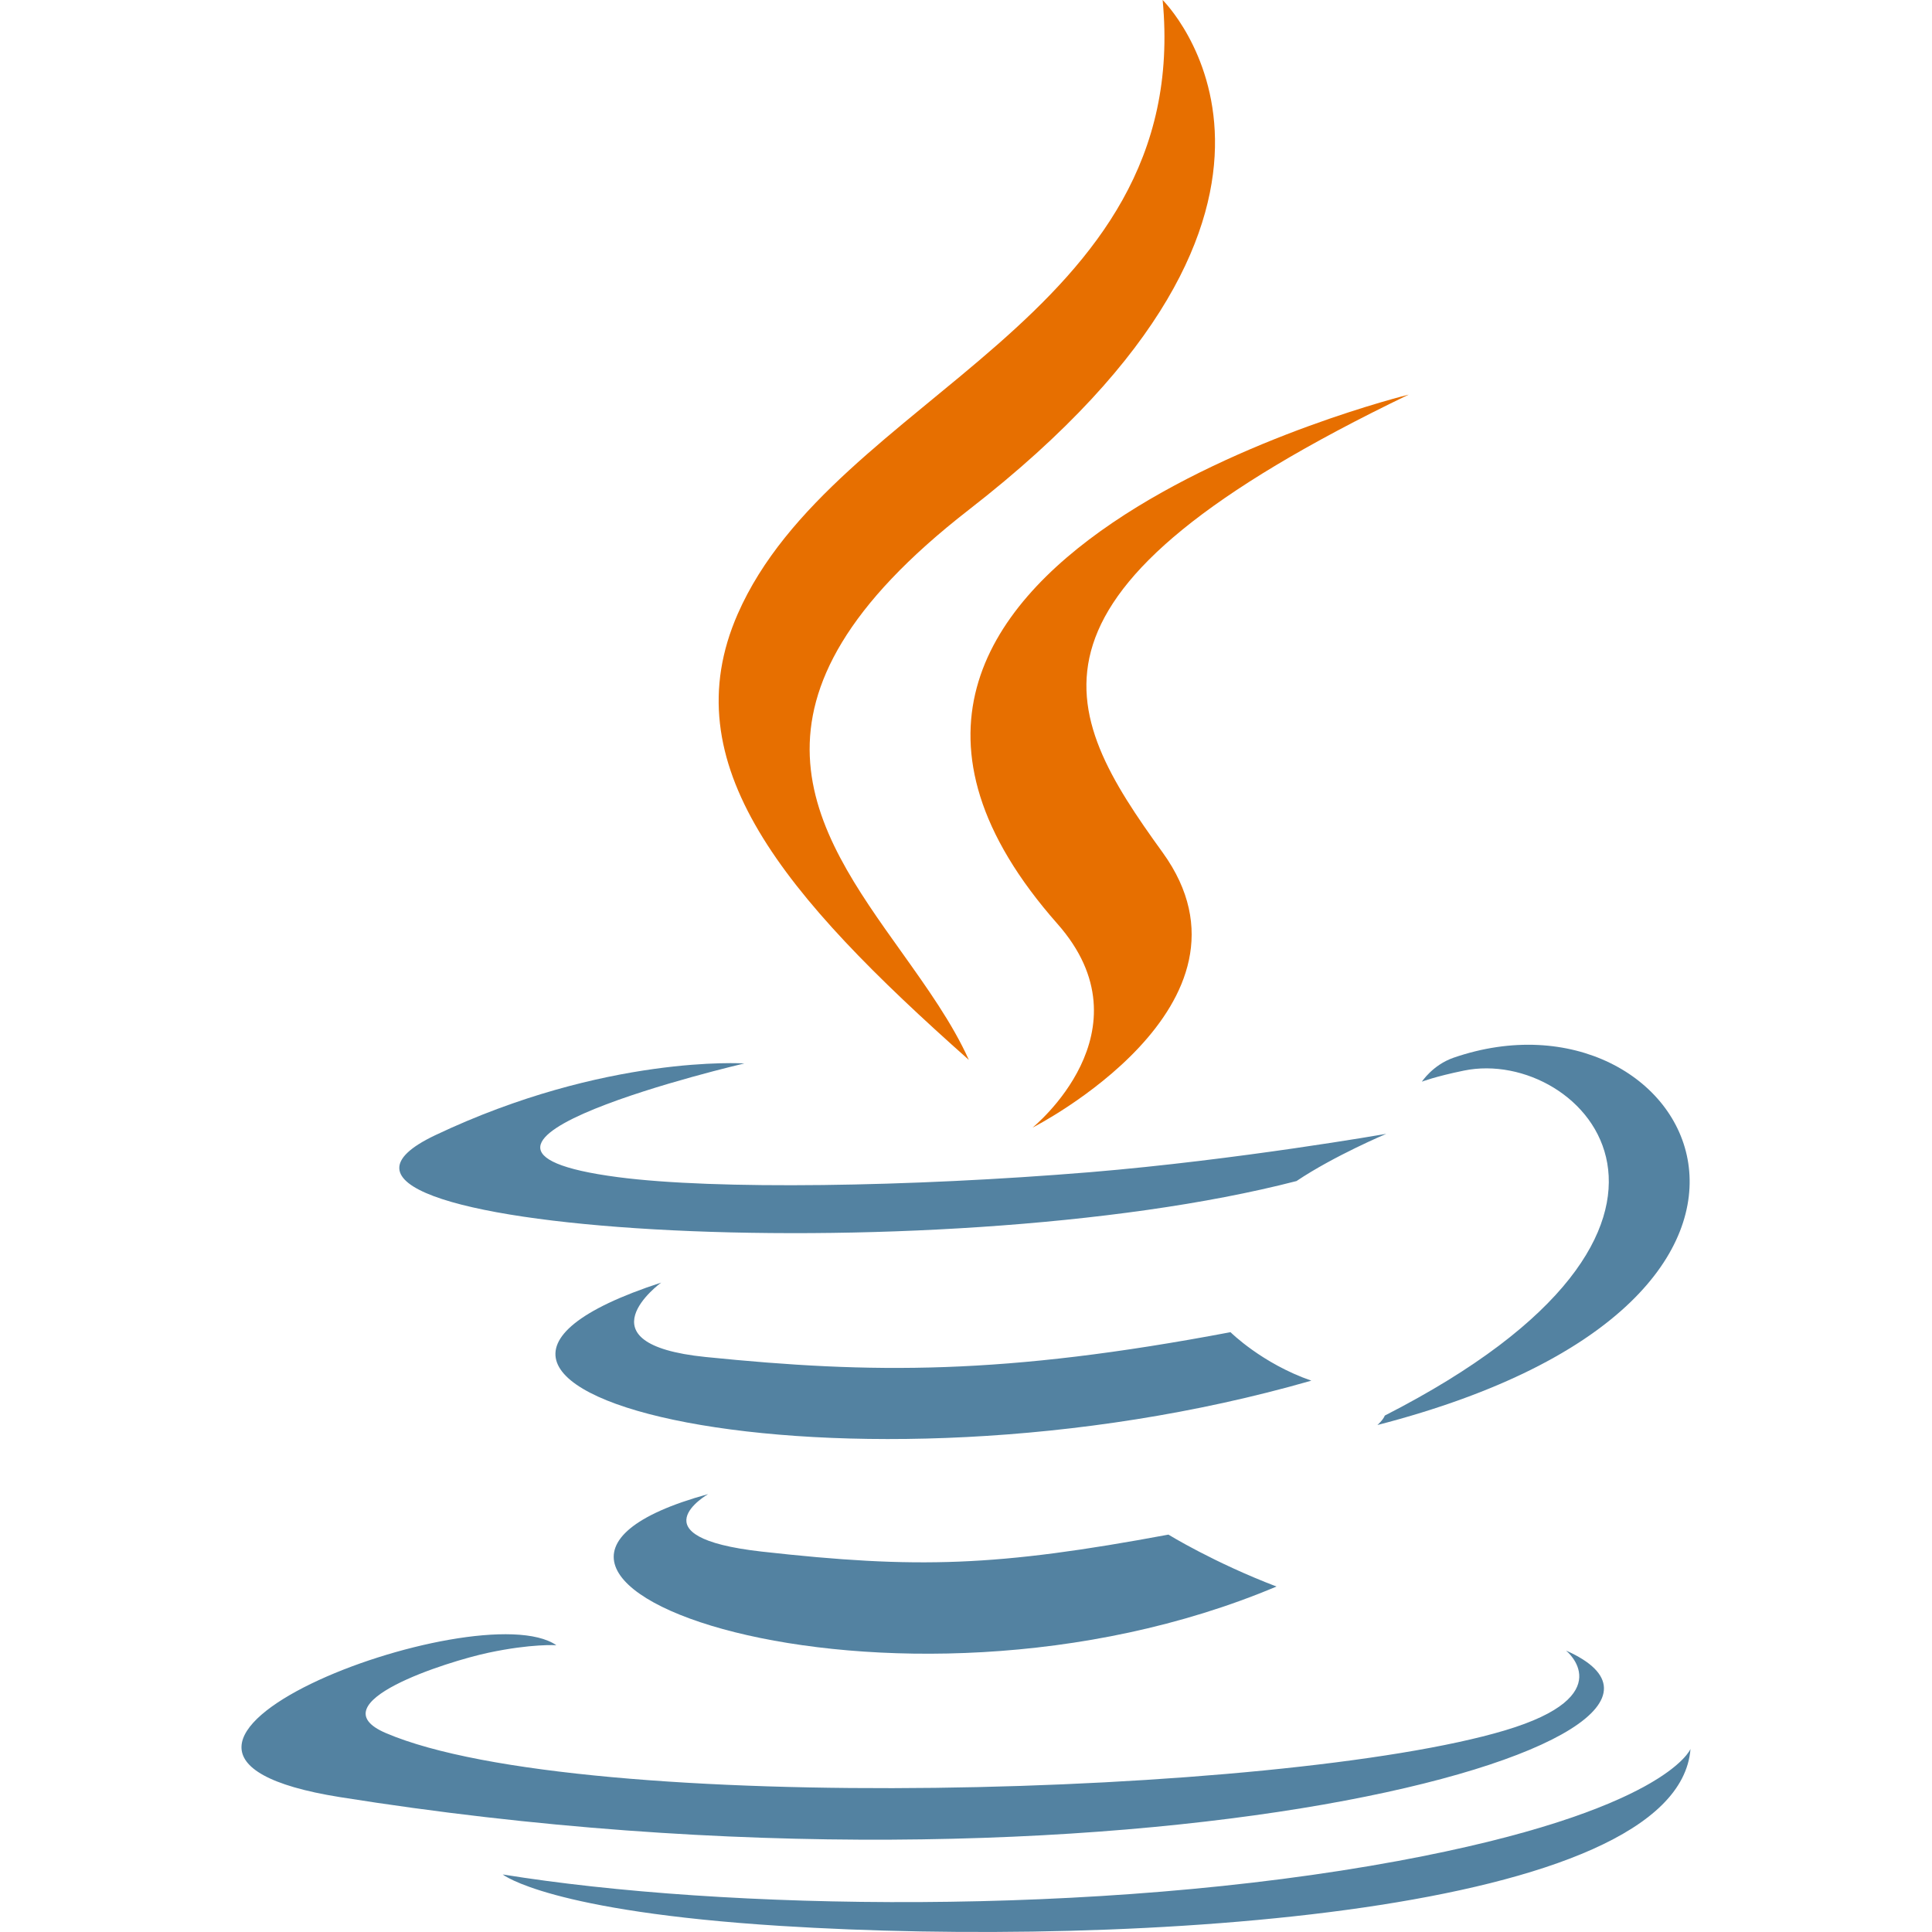
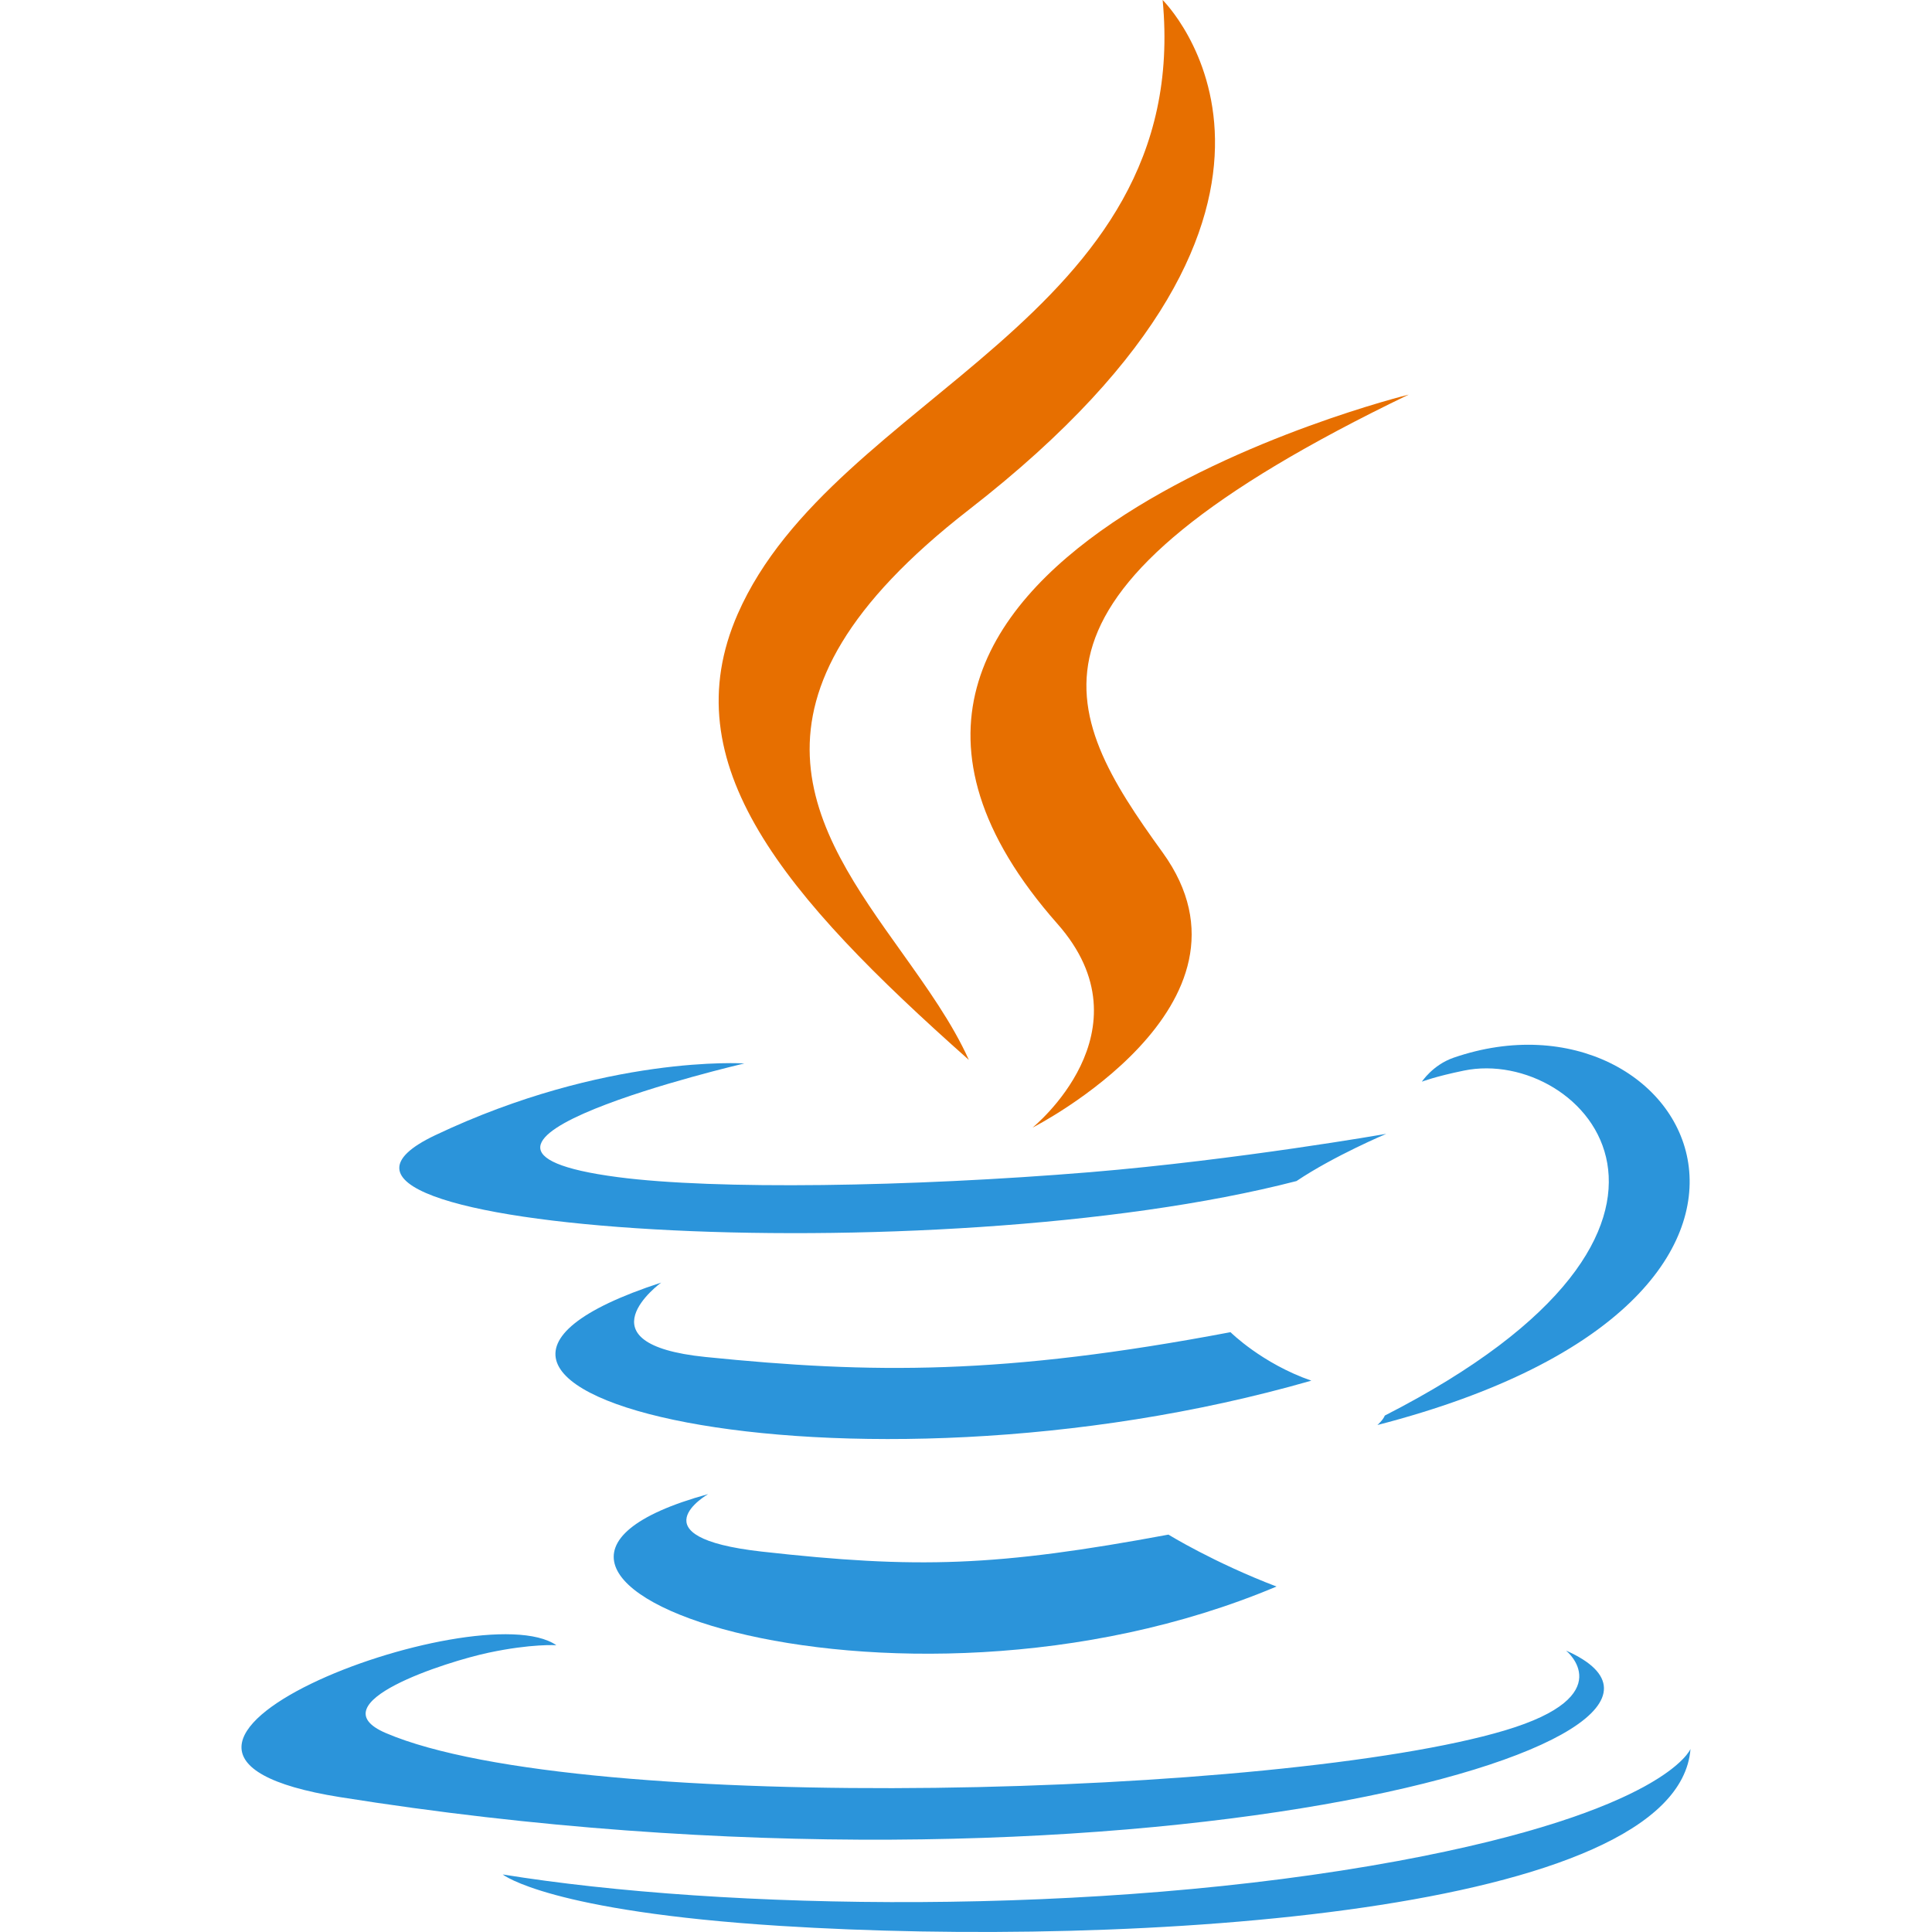
<svg xmlns="http://www.w3.org/2000/svg" viewBox="0 0 32 32" fill="none">
  <g id="SVGRepo_bgCarrier" stroke-width="0" />
  <g id="SVGRepo_tracerCarrier" stroke-linecap="round" stroke-linejoin="round" />
  <g id="SVGRepo_iconCarrier">
    <path d="M16.05 8.441C22.638 3.326 19.257 0 19.257 0C19.76 5.287 13.813 6.536 12.219 10.169C11.131 12.649 12.964 14.819 16.047 17.555C15.775 16.949 15.354 16.361 14.929 15.764C13.477 13.731 11.964 11.613 16.05 8.441Z" fill="#E76F00" />
    <path d="M17.102 18.677C17.102 18.677 19.084 17.078 17.514 15.301C12.193 9.272 23.333 6.536 23.333 6.536C16.532 9.812 17.547 11.757 19.257 14.12C21.087 16.654 17.102 18.677 17.102 18.677Z" fill="#E76F00" />
-     <path d="M22.937 23.446C29.042 20.326 26.22 17.328 24.249 17.732C23.766 17.831 23.551 17.916 23.551 17.916C23.551 17.916 23.73 17.64 24.073 17.52C27.971 16.173 30.968 21.495 22.814 23.603C22.814 23.603 22.909 23.52 22.937 23.446Z" fill="#5382A1" />
-     <path d="M10.233 19.497C6.413 18.995 12.328 17.614 12.328 17.614C12.328 17.614 10.031 17.462 7.206 18.804C3.866 20.393 15.468 21.116 21.474 19.562C22.098 19.143 22.961 18.78 22.961 18.78C22.961 18.78 20.504 19.211 18.056 19.415C15.061 19.661 11.846 19.709 10.233 19.497Z" fill="#5382A1" />
-     <path d="M11.686 22.476C9.556 22.259 10.951 21.244 10.951 21.244C5.439 23.043 14.018 25.083 21.72 22.868C20.901 22.584 20.381 22.065 20.381 22.065C16.616 22.778 14.441 22.755 11.686 22.476Z" fill="#5382A1" />
-     <path d="M12.614 25.699C10.486 25.459 11.729 24.747 11.729 24.747C6.726 26.122 14.773 28.962 21.143 26.278C20.1 25.879 19.353 25.418 19.353 25.418C16.511 25.947 15.193 25.988 12.614 25.699Z" fill="#5382A1" />
-     <path d="M25.939 27.339C25.939 27.339 26.859 28.084 24.925 28.661C21.248 29.757 9.621 30.087 6.391 28.705C5.23 28.208 7.407 27.519 8.092 27.374C8.806 27.222 9.215 27.25 9.215 27.25C7.923 26.356 0.868 29.007 5.631 29.766C18.619 31.837 29.308 28.833 25.939 27.339Z" fill="#5382A1" />
-     <path d="M28 28.968C27.787 31.695 18.788 32.268 12.927 31.899C9.104 31.658 8.338 31.056 8.327 31.047C11.986 31.64 18.155 31.748 23.157 30.823C27.59 30.002 28 28.968 28 28.968Z" fill="#5382A1" />
+     <path d="M22.937 23.446C29.042 20.326 26.22 17.328 24.249 17.732C23.766 17.831 23.551 17.916 23.551 17.916C23.551 17.916 23.73 17.64 24.073 17.52C27.971 16.173 30.968 21.495 22.814 23.603C22.814 23.603 22.909 23.52 22.937 23.446Z" fill="#2b94da" />
+     <path d="M10.233 19.497C6.413 18.995 12.328 17.614 12.328 17.614C12.328 17.614 10.031 17.462 7.206 18.804C3.866 20.393 15.468 21.116 21.474 19.562C22.098 19.143 22.961 18.78 22.961 18.78C22.961 18.78 20.504 19.211 18.056 19.415C15.061 19.661 11.846 19.709 10.233 19.497Z" fill="#2b94da" />
+     <path d="M11.686 22.476C9.556 22.259 10.951 21.244 10.951 21.244C5.439 23.043 14.018 25.083 21.72 22.868C20.901 22.584 20.381 22.065 20.381 22.065C16.616 22.778 14.441 22.755 11.686 22.476Z" fill="#2b94da" />
+     <path d="M12.614 25.699C10.486 25.459 11.729 24.747 11.729 24.747C6.726 26.122 14.773 28.962 21.143 26.278C20.1 25.879 19.353 25.418 19.353 25.418C16.511 25.947 15.193 25.988 12.614 25.699Z" fill="#2b94da" />
+     <path d="M25.939 27.339C25.939 27.339 26.859 28.084 24.925 28.661C21.248 29.757 9.621 30.087 6.391 28.705C5.23 28.208 7.407 27.519 8.092 27.374C8.806 27.222 9.215 27.25 9.215 27.25C7.923 26.356 0.868 29.007 5.631 29.766C18.619 31.837 29.308 28.833 25.939 27.339Z" fill="#2b94da" />
+     <path d="M28 28.968C27.787 31.695 18.788 32.268 12.927 31.899C9.104 31.658 8.338 31.056 8.327 31.047C11.986 31.64 18.155 31.748 23.157 30.823C27.59 30.002 28 28.968 28 28.968Z" fill="#2b94da" />
  </g>
</svg>
